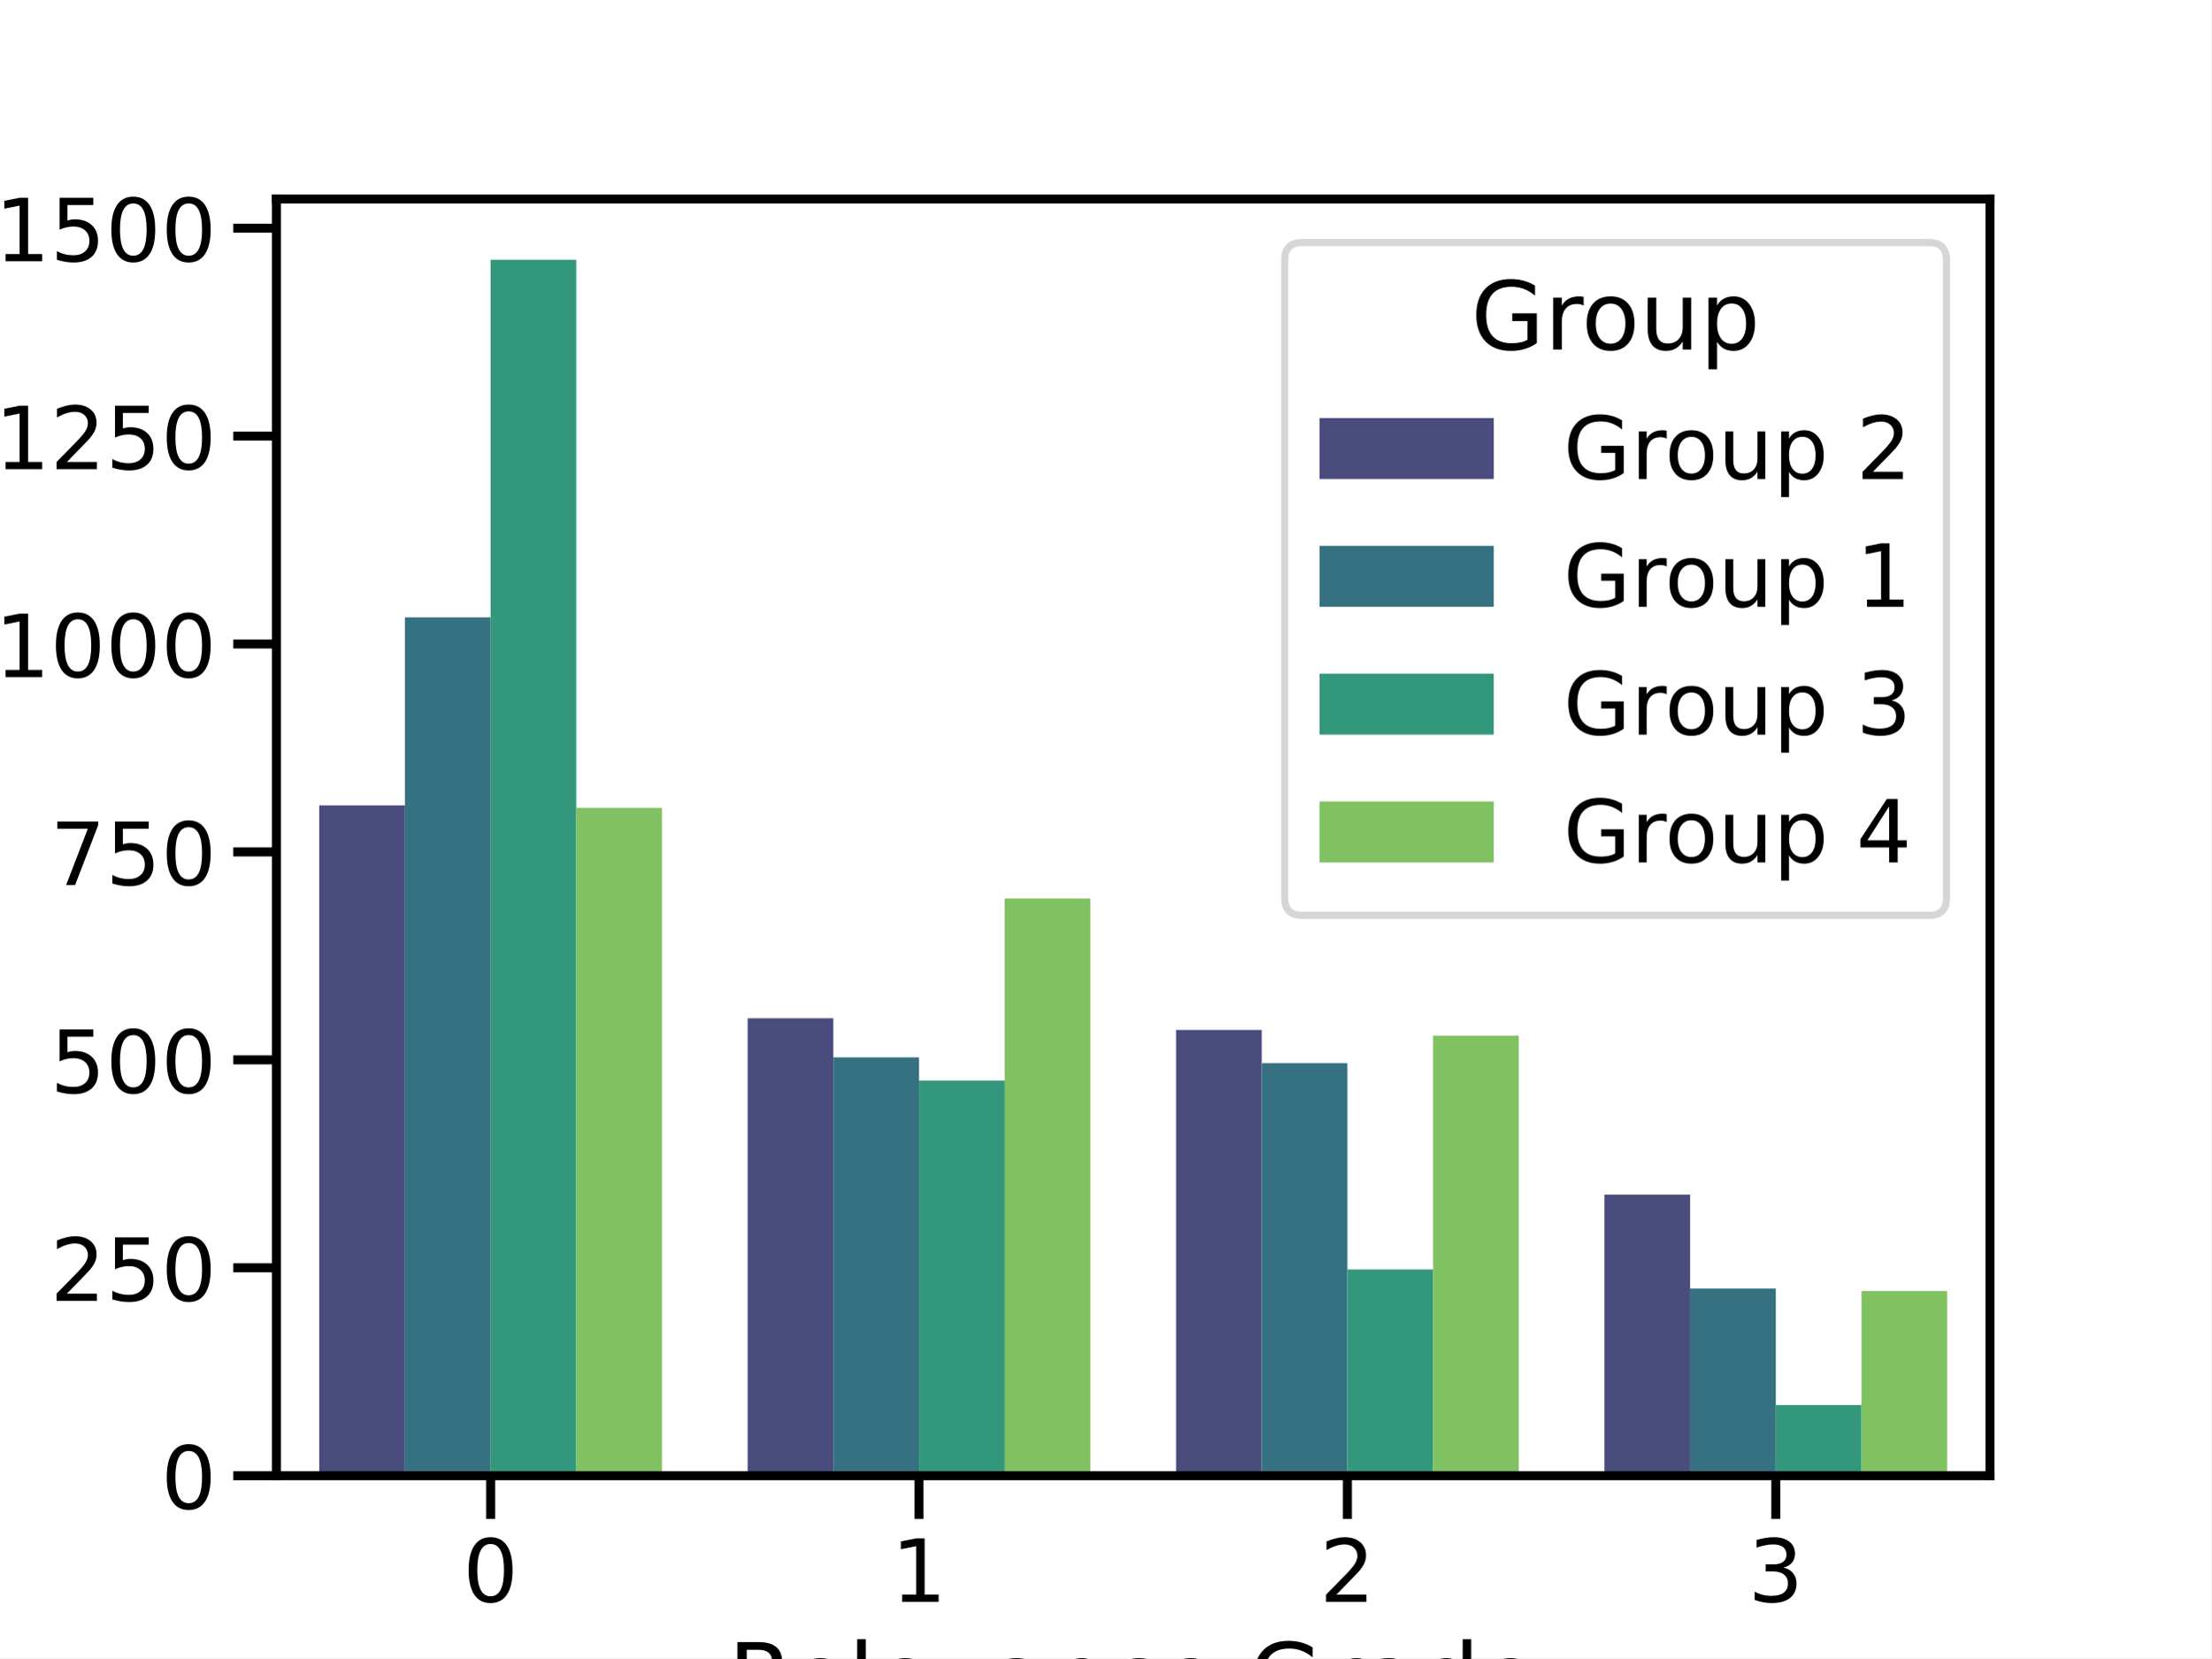
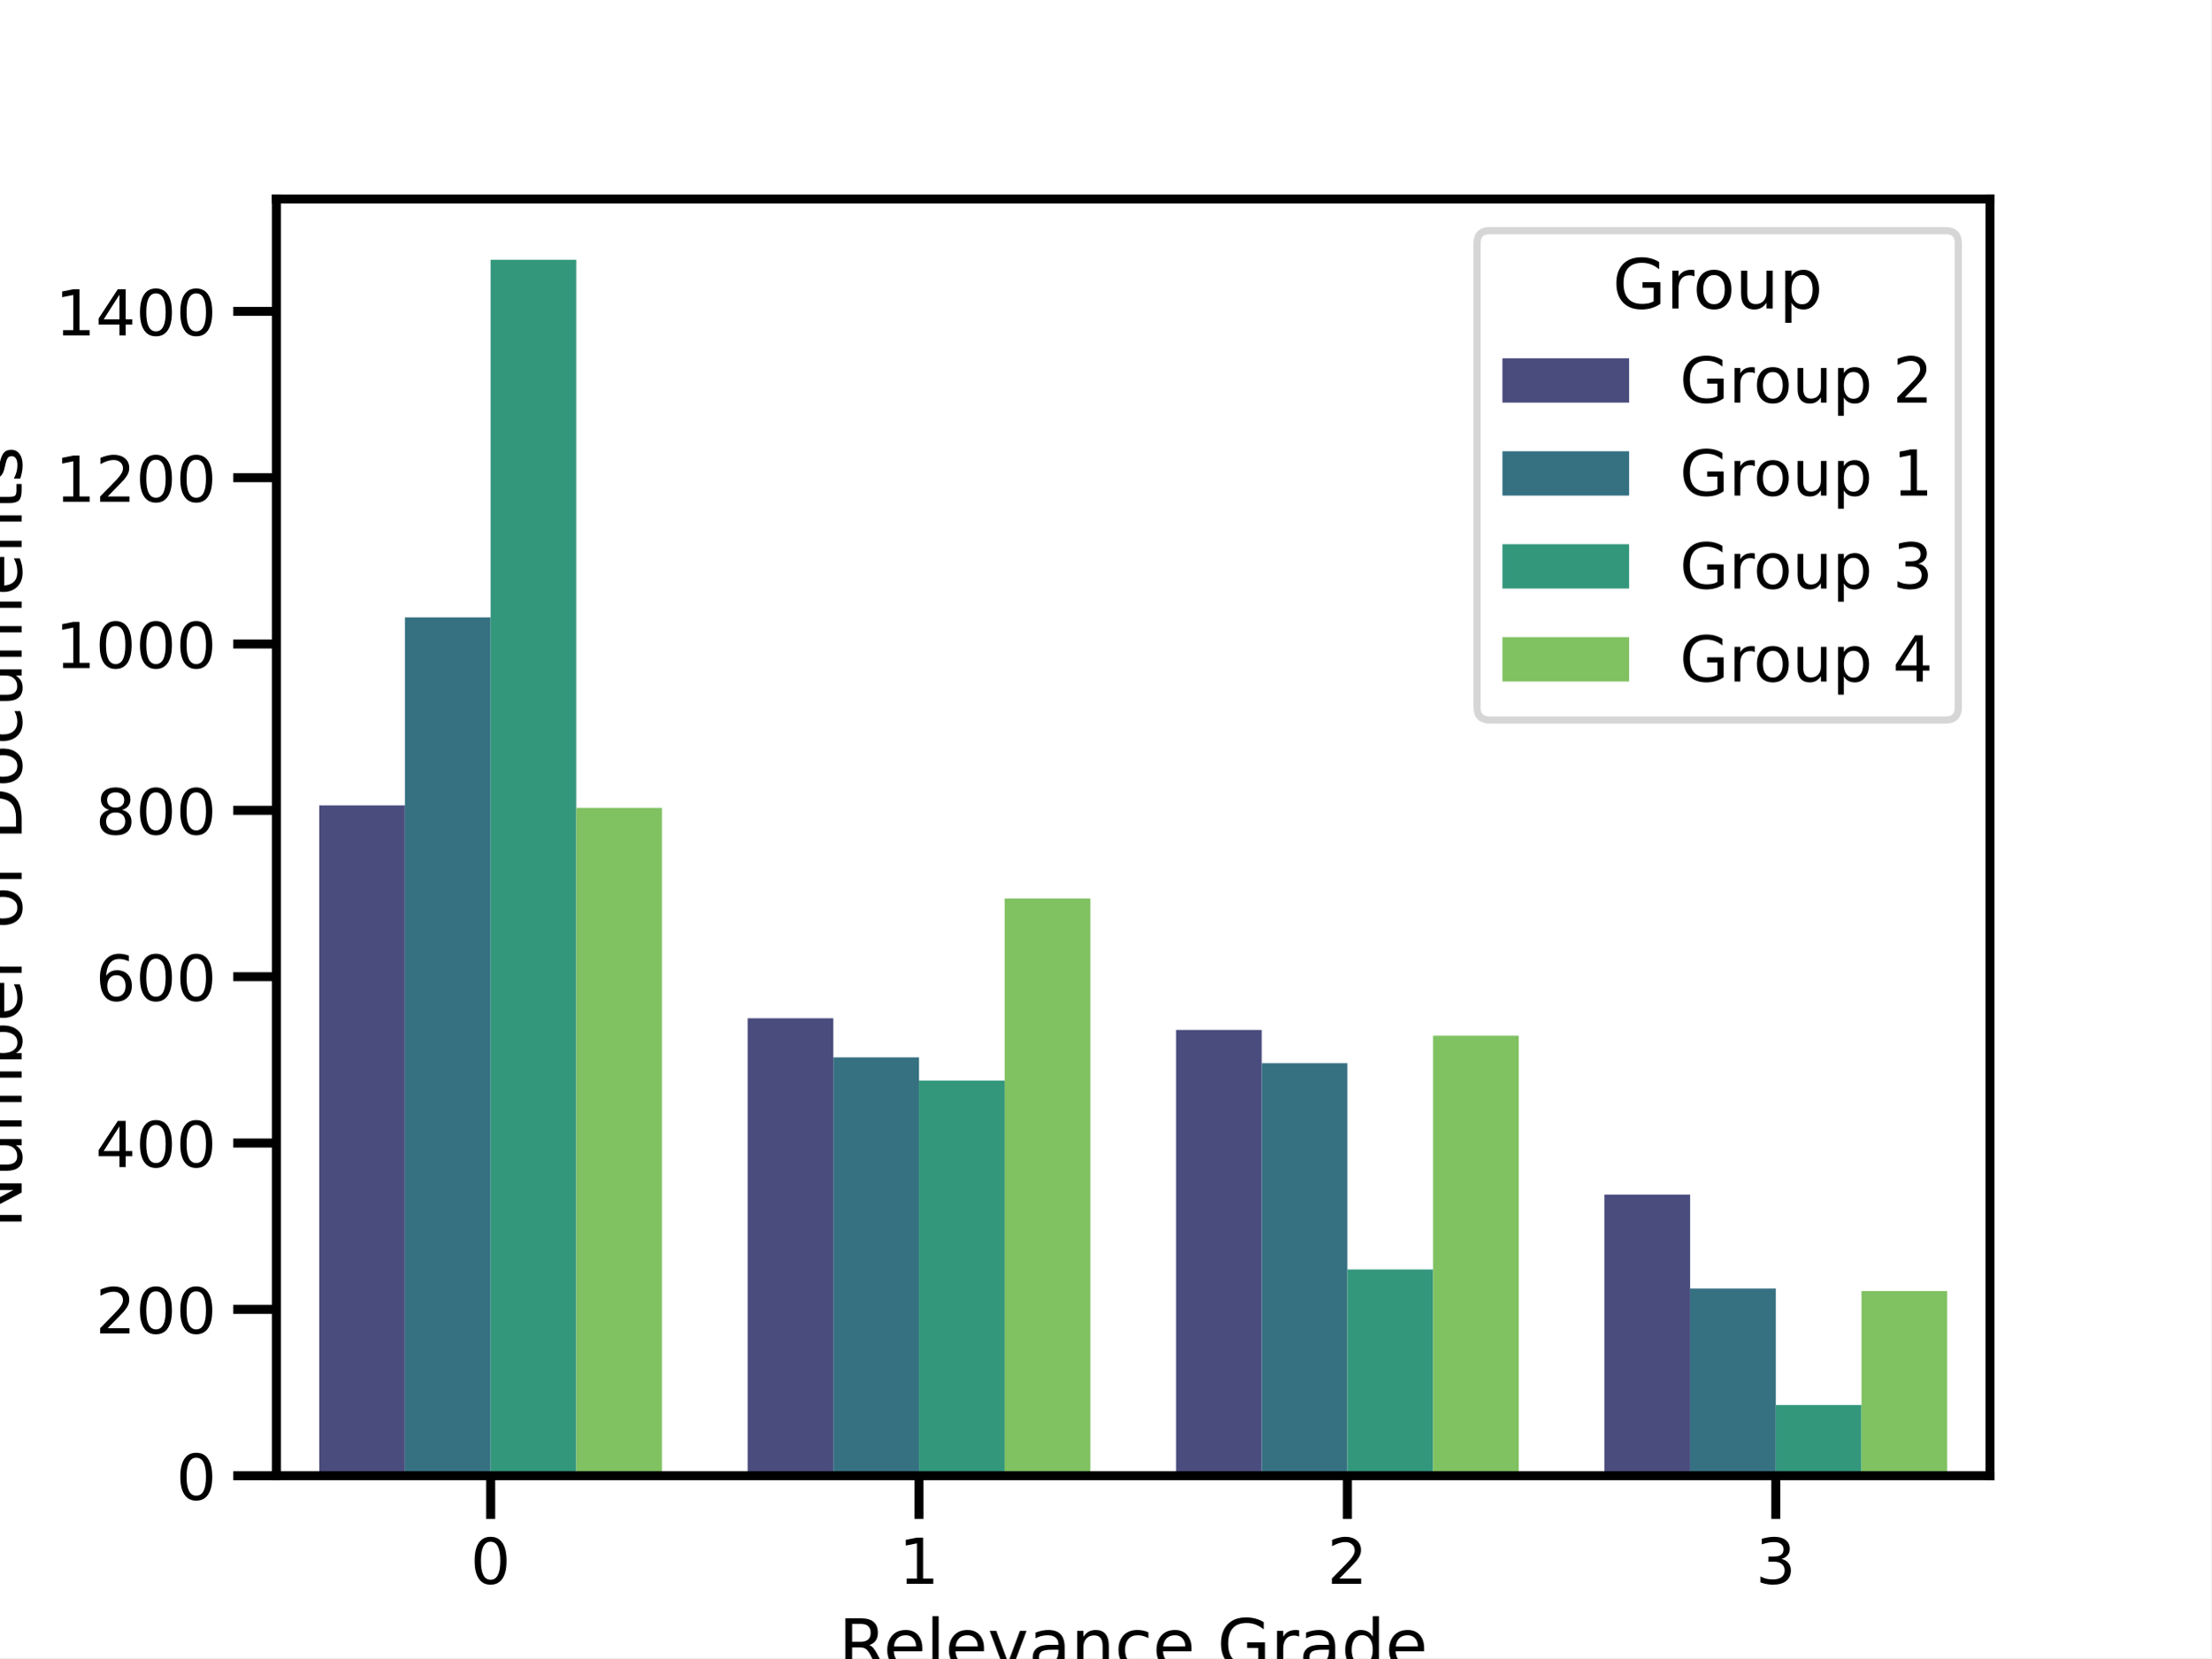
<svg xmlns="http://www.w3.org/2000/svg" xmlns:xlink="http://www.w3.org/1999/xlink" width="460.8pt" height="345.6pt" viewBox="0 0 460.8 345.6" version="1.1">
  <defs>
    <style type="text/css">*{stroke-linejoin: round; stroke-linecap: butt}</style>
  </defs>
  <g id="figure_1">
    <g id="patch_1">
      <path d="M 0 345.6  L 460.8 345.6  L 460.8 0  L 0 0  z " style="fill: #ffffff" />
    </g>
    <g id="axes_1">
      <g id="patch_2">
        <path d="M 57.6 307.584  L 414.72 307.584  L 414.72 41.472  L 57.6 41.472  z " style="fill: #ffffff" />
      </g>
      <g id="patch_3">
-         <path d="M 66.528 307.584  L 84.384 307.584  L 84.384 167.863  L 66.528 167.863  z " clip-path="url(#pe7d2c1a706)" style="fill: #4a4c7e" />
+         <path d="M 66.528 307.584  L 84.384 307.584  L 84.384 167.863  L 66.528 167.863  z " clip-path="url(#pd1b87b6be9)" style="fill: #4a4c7e" />
      </g>
      <g id="patch_4">
-         <path d="M 155.808 307.584  L 173.664 307.584  L 173.664 212.241  L 155.808 212.241  z " clip-path="url(#pe7d2c1a706)" style="fill: #4a4c7e" />
+         <path d="M 155.808 307.584  L 173.664 307.584  L 173.664 212.241  L 155.808 212.241  z " clip-path="url(#pd1b87b6be9)" style="fill: #4a4c7e" />
      </g>
      <g id="patch_5">
-         <path d="M 245.088 307.584  L 262.944 307.584  L 262.944 214.668  L 245.088 214.668  z " clip-path="url(#pe7d2c1a706)" style="fill: #4a4c7e" />
+         <path d="M 245.088 307.584  L 262.944 307.584  L 262.944 214.668  L 245.088 214.668  z " clip-path="url(#pd1b87b6be9)" style="fill: #4a4c7e" />
      </g>
      <g id="patch_6">
-         <path d="M 334.368 307.584  L 352.224 307.584  L 352.224 248.991  L 334.368 248.991  z " clip-path="url(#pe7d2c1a706)" style="fill: #4a4c7e" />
+         <path d="M 334.368 307.584  L 352.224 307.584  L 352.224 248.991  L 334.368 248.991  z " clip-path="url(#pd1b87b6be9)" style="fill: #4a4c7e" />
      </g>
      <g id="patch_7">
-         <path d="M 84.384 307.584  L 102.24 307.584  L 102.24 128.685  L 84.384 128.685  z " clip-path="url(#pe7d2c1a706)" style="fill: #367182" />
+         <path d="M 84.384 307.584  L 102.24 307.584  L 102.24 128.685  L 84.384 128.685  z " clip-path="url(#pd1b87b6be9)" style="fill: #367182" />
      </g>
      <g id="patch_8">
-         <path d="M 173.664 307.584  L 191.52 307.584  L 191.52 220.388  L 173.664 220.388  z " clip-path="url(#pe7d2c1a706)" style="fill: #367182" />
+         <path d="M 173.664 307.584  L 191.52 307.584  L 191.52 220.388  L 173.664 220.388  z " clip-path="url(#pd1b87b6be9)" style="fill: #367182" />
      </g>
      <g id="patch_9">
-         <path d="M 262.944 307.584  L 280.8 307.584  L 280.8 221.602  L 262.944 221.602  z " clip-path="url(#pe7d2c1a706)" style="fill: #367182" />
+         <path d="M 262.944 307.584  L 280.8 307.584  L 280.8 221.602  L 262.944 221.602  z " clip-path="url(#pd1b87b6be9)" style="fill: #367182" />
      </g>
      <g id="patch_10">
-         <path d="M 352.224 307.584  L 370.08 307.584  L 370.08 268.58  L 352.224 268.58  z " clip-path="url(#pe7d2c1a706)" style="fill: #367182" />
+         <path d="M 352.224 307.584  L 370.08 307.584  L 370.08 268.58  L 352.224 268.58  z " clip-path="url(#pd1b87b6be9)" style="fill: #367182" />
      </g>
      <g id="patch_11">
-         <path d="M 102.24 307.584  L 120.096 307.584  L 120.096 54.144  L 102.24 54.144  z " clip-path="url(#pe7d2c1a706)" style="fill: #33977c" />
+         <path d="M 102.24 307.584  L 120.096 307.584  L 120.096 54.144  L 102.24 54.144  z " clip-path="url(#pd1b87b6be9)" style="fill: #33977c" />
      </g>
      <g id="patch_12">
-         <path d="M 191.52 307.584  L 209.376 307.584  L 209.376 225.242  L 191.52 225.242  z " clip-path="url(#pe7d2c1a706)" style="fill: #33977c" />
+         <path d="M 191.52 307.584  L 209.376 307.584  L 209.376 225.242  L 191.52 225.242  z " clip-path="url(#pd1b87b6be9)" style="fill: #33977c" />
      </g>
      <g id="patch_13">
-         <path d="M 280.8 307.584  L 298.656 307.584  L 298.656 264.593  L 280.8 264.593  z " clip-path="url(#pe7d2c1a706)" style="fill: #33977c" />
+         <path d="M 280.8 307.584  L 298.656 307.584  L 298.656 264.593  L 280.8 264.593  z " clip-path="url(#pd1b87b6be9)" style="fill: #33977c" />
      </g>
      <g id="patch_14">
-         <path d="M 370.08 307.584  L 387.936 307.584  L 387.936 292.849  L 370.08 292.849  z " clip-path="url(#pe7d2c1a706)" style="fill: #33977c" />
+         <path d="M 370.08 307.584  L 387.936 307.584  L 387.936 292.849  L 370.08 292.849  z " clip-path="url(#pd1b87b6be9)" style="fill: #33977c" />
      </g>
      <g id="patch_15">
-         <path d="M 120.096 307.584  L 137.952 307.584  L 137.952 168.383  L 120.096 168.383  z " clip-path="url(#pe7d2c1a706)" style="fill: #80c161" />
+         <path d="M 120.096 307.584  L 137.952 307.584  L 137.952 168.383  L 120.096 168.383  z " clip-path="url(#pd1b87b6be9)" style="fill: #80c161" />
      </g>
      <g id="patch_16">
-         <path d="M 209.376 307.584  L 227.232 307.584  L 227.232 187.278  L 209.376 187.278  z " clip-path="url(#pe7d2c1a706)" style="fill: #80c161" />
+         <path d="M 209.376 307.584  L 227.232 307.584  L 227.232 187.278  L 209.376 187.278  z " clip-path="url(#pd1b87b6be9)" style="fill: #80c161" />
      </g>
      <g id="patch_17">
-         <path d="M 298.656 307.584  L 316.512 307.584  L 316.512 215.881  L 298.656 215.881  z " clip-path="url(#pe7d2c1a706)" style="fill: #80c161" />
+         <path d="M 298.656 307.584  L 316.512 307.584  L 316.512 215.881  L 298.656 215.881  z " clip-path="url(#pd1b87b6be9)" style="fill: #80c161" />
      </g>
      <g id="patch_18">
-         <path d="M 387.936 307.584  L 405.792 307.584  L 405.792 269.1  L 387.936 269.1  z " clip-path="url(#pe7d2c1a706)" style="fill: #80c161" />
+         <path d="M 387.936 307.584  L 405.792 307.584  L 405.792 269.1  L 387.936 269.1  z " clip-path="url(#pd1b87b6be9)" style="fill: #80c161" />
      </g>
      <g id="patch_19">
-         <path d="M 102.24 307.584  L 102.24 307.584  L 102.24 307.584  L 102.24 307.584  z " clip-path="url(#pe7d2c1a706)" style="fill: #4a4c7e" />
+         <path d="M 102.24 307.584  L 102.24 307.584  L 102.24 307.584  L 102.24 307.584  z " clip-path="url(#pd1b87b6be9)" style="fill: #4a4c7e" />
      </g>
      <g id="patch_20">
-         <path d="M 102.24 307.584  L 102.24 307.584  L 102.24 307.584  L 102.24 307.584  z " clip-path="url(#pe7d2c1a706)" style="fill: #367182" />
+         <path d="M 102.24 307.584  L 102.24 307.584  L 102.24 307.584  L 102.24 307.584  z " clip-path="url(#pd1b87b6be9)" style="fill: #367182" />
      </g>
      <g id="patch_21">
-         <path d="M 102.24 307.584  L 102.24 307.584  L 102.24 307.584  L 102.24 307.584  z " clip-path="url(#pe7d2c1a706)" style="fill: #33977c" />
+         <path d="M 102.24 307.584  L 102.24 307.584  L 102.24 307.584  L 102.24 307.584  z " clip-path="url(#pd1b87b6be9)" style="fill: #33977c" />
      </g>
      <g id="patch_22">
-         <path d="M 102.24 307.584  L 102.24 307.584  L 102.24 307.584  L 102.24 307.584  z " clip-path="url(#pe7d2c1a706)" style="fill: #80c161" />
+         <path d="M 102.24 307.584  L 102.24 307.584  L 102.24 307.584  L 102.24 307.584  z " clip-path="url(#pd1b87b6be9)" style="fill: #80c161" />
      </g>
      <g id="matplotlib.axis_1">
        <g id="xtick_1">
          <g id="line2d_1">
            <defs>
-               <path id="m95ae6bd7e5" d="M 0 0  L 0 9  " style="stroke: #000000; stroke-width: 1.875" />
+               <path id="mbaa9b72a05" d="M 0 0  L 0 9  " style="stroke: #000000; stroke-width: 1.875" />
            </defs>
            <g>
-               <use xlink:href="#m95ae6bd7e5" x="102.24" y="307.584" style="stroke: #000000; stroke-width: 1.875" />
+               <use xlink:href="#mbaa9b72a05" x="102.24" y="307.584" style="stroke: #000000; stroke-width: 1.875" />
            </g>
          </g>
          <g id="text_1">
-             <g transform="translate(96.46603 333.8752) scale(0.1815 -0.1815)">
+             <g transform="translate(98.04075 330.1139) scale(0.132 -0.132)">
              <defs>
                <path id="DejaVuSans-30" d="M 2034 4250  Q 1547 4250 1301 3770  Q 1056 3291 1056 2328  Q 1056 1369 1301 889  Q 1547 409 2034 409  Q 2525 409 2770 889  Q 3016 1369 3016 2328  Q 3016 3291 2770 3770  Q 2525 4250 2034 4250  z M 2034 4750  Q 2819 4750 3233 4129  Q 3647 3509 3647 2328  Q 3647 1150 3233 529  Q 2819 -91 2034 -91  Q 1250 -91 836 529  Q 422 1150 422 2328  Q 422 3509 836 4129  Q 1250 4750 2034 4750  z " transform="scale(0.015625)" />
              </defs>
              <use xlink:href="#DejaVuSans-30" />
            </g>
          </g>
        </g>
        <g id="xtick_2">
          <g id="line2d_2">
            <g>
-               <use xlink:href="#m95ae6bd7e5" x="191.52" y="307.584" style="stroke: #000000; stroke-width: 1.875" />
+               <use xlink:href="#mbaa9b72a05" x="191.52" y="307.584" style="stroke: #000000; stroke-width: 1.875" />
            </g>
          </g>
          <g id="text_2">
-             <g transform="translate(185.746 333.8752) scale(0.1815 -0.1815)">
+             <g transform="translate(187.3208 330.1139) scale(0.132 -0.132)">
              <defs>
                <path id="DejaVuSans-31" d="M 794 531  L 1825 531  L 1825 4091  L 703 3866  L 703 4441  L 1819 4666  L 2450 4666  L 2450 531  L 3481 531  L 3481 0  L 794 0  L 794 531  z " transform="scale(0.015625)" />
              </defs>
              <use xlink:href="#DejaVuSans-31" />
            </g>
          </g>
        </g>
        <g id="xtick_3">
          <g id="line2d_3">
            <g>
-               <use xlink:href="#m95ae6bd7e5" x="280.8" y="307.584" style="stroke: #000000; stroke-width: 1.875" />
+               <use xlink:href="#mbaa9b72a05" x="280.8" y="307.584" style="stroke: #000000; stroke-width: 1.875" />
            </g>
          </g>
          <g id="text_3">
-             <g transform="translate(275.026 333.8752) scale(0.1815 -0.1815)">
+             <g transform="translate(276.6008 330.1139) scale(0.132 -0.132)">
              <defs>
                <path id="DejaVuSans-32" d="M 1228 531  L 3431 531  L 3431 0  L 469 0  L 469 531  Q 828 903 1448 1529  Q 2069 2156 2228 2338  Q 2531 2678 2651 2914  Q 2772 3150 2772 3378  Q 2772 3750 2511 3984  Q 2250 4219 1831 4219  Q 1534 4219 1204 4116  Q 875 4013 500 3803  L 500 4441  Q 881 4594 1212 4672  Q 1544 4750 1819 4750  Q 2544 4750 2975 4387  Q 3406 4025 3406 3419  Q 3406 3131 3298 2873  Q 3191 2616 2906 2266  Q 2828 2175 2409 1742  Q 1991 1309 1228 531  z " transform="scale(0.015625)" />
              </defs>
              <use xlink:href="#DejaVuSans-32" />
            </g>
          </g>
        </g>
        <g id="xtick_4">
          <g id="line2d_4">
            <g>
-               <use xlink:href="#m95ae6bd7e5" x="370.08" y="307.584" style="stroke: #000000; stroke-width: 1.875" />
+               <use xlink:href="#mbaa9b72a05" x="370.08" y="307.584" style="stroke: #000000; stroke-width: 1.875" />
            </g>
          </g>
          <g id="text_4">
-             <g transform="translate(364.306 333.8752) scale(0.1815 -0.1815)">
+             <g transform="translate(365.8807 330.1139) scale(0.132 -0.132)">
              <defs>
                <path id="DejaVuSans-33" d="M 2597 2516  Q 3050 2419 3304 2112  Q 3559 1806 3559 1356  Q 3559 666 3084 287  Q 2609 -91 1734 -91  Q 1441 -91 1130 -33  Q 819 25 488 141  L 488 750  Q 750 597 1062 519  Q 1375 441 1716 441  Q 2309 441 2620 675  Q 2931 909 2931 1356  Q 2931 1769 2642 2001  Q 2353 2234 1838 2234  L 1294 2234  L 1294 2753  L 1863 2753  Q 2328 2753 2575 2939  Q 2822 3125 2822 3475  Q 2822 3834 2567 4026  Q 2313 4219 1838 4219  Q 1578 4219 1281 4162  Q 984 4106 628 3988  L 628 4550  Q 988 4650 1302 4700  Q 1616 4750 1894 4750  Q 2613 4750 3031 4423  Q 3450 4097 3450 3541  Q 3450 3153 3228 2886  Q 3006 2619 2597 2516  z " transform="scale(0.015625)" />
              </defs>
              <use xlink:href="#DejaVuSans-33" />
            </g>
          </g>
        </g>
        <g id="text_5">
-           <g transform="translate(151.7269 356.6947) scale(0.198 -0.198)">
+           <g transform="translate(174.7541 347.8009) scale(0.144 -0.144)">
            <defs>
              <path id="DejaVuSans-52" d="M 2841 2188  Q 3044 2119 3236 1894  Q 3428 1669 3622 1275  L 4263 0  L 3584 0  L 2988 1197  Q 2756 1666 2539 1819  Q 2322 1972 1947 1972  L 1259 1972  L 1259 0  L 628 0  L 628 4666  L 2053 4666  Q 2853 4666 3247 4331  Q 3641 3997 3641 3322  Q 3641 2881 3436 2590  Q 3231 2300 2841 2188  z M 1259 4147  L 1259 2491  L 2053 2491  Q 2509 2491 2742 2702  Q 2975 2913 2975 3322  Q 2975 3731 2742 3939  Q 2509 4147 2053 4147  L 1259 4147  z " transform="scale(0.015625)" />
              <path id="DejaVuSans-65" d="M 3597 1894  L 3597 1613  L 953 1613  Q 991 1019 1311 708  Q 1631 397 2203 397  Q 2534 397 2845 478  Q 3156 559 3463 722  L 3463 178  Q 3153 47 2828 -22  Q 2503 -91 2169 -91  Q 1331 -91 842 396  Q 353 884 353 1716  Q 353 2575 817 3079  Q 1281 3584 2069 3584  Q 2775 3584 3186 3129  Q 3597 2675 3597 1894  z M 3022 2063  Q 3016 2534 2758 2815  Q 2500 3097 2075 3097  Q 1594 3097 1305 2825  Q 1016 2553 972 2059  L 3022 2063  z " transform="scale(0.015625)" />
              <path id="DejaVuSans-6c" d="M 603 4863  L 1178 4863  L 1178 0  L 603 0  L 603 4863  z " transform="scale(0.015625)" />
              <path id="DejaVuSans-76" d="M 191 3500  L 800 3500  L 1894 563  L 2988 3500  L 3597 3500  L 2284 0  L 1503 0  L 191 3500  z " transform="scale(0.015625)" />
              <path id="DejaVuSans-61" d="M 2194 1759  Q 1497 1759 1228 1600  Q 959 1441 959 1056  Q 959 750 1161 570  Q 1363 391 1709 391  Q 2188 391 2477 730  Q 2766 1069 2766 1631  L 2766 1759  L 2194 1759  z M 3341 1997  L 3341 0  L 2766 0  L 2766 531  Q 2569 213 2275 61  Q 1981 -91 1556 -91  Q 1019 -91 701 211  Q 384 513 384 1019  Q 384 1609 779 1909  Q 1175 2209 1959 2209  L 2766 2209  L 2766 2266  Q 2766 2663 2505 2880  Q 2244 3097 1772 3097  Q 1472 3097 1187 3025  Q 903 2953 641 2809  L 641 3341  Q 956 3463 1253 3523  Q 1550 3584 1831 3584  Q 2591 3584 2966 3190  Q 3341 2797 3341 1997  z " transform="scale(0.015625)" />
              <path id="DejaVuSans-6e" d="M 3513 2113  L 3513 0  L 2938 0  L 2938 2094  Q 2938 2591 2744 2837  Q 2550 3084 2163 3084  Q 1697 3084 1428 2787  Q 1159 2491 1159 1978  L 1159 0  L 581 0  L 581 3500  L 1159 3500  L 1159 2956  Q 1366 3272 1645 3428  Q 1925 3584 2291 3584  Q 2894 3584 3203 3211  Q 3513 2838 3513 2113  z " transform="scale(0.015625)" />
              <path id="DejaVuSans-63" d="M 3122 3366  L 3122 2828  Q 2878 2963 2633 3030  Q 2388 3097 2138 3097  Q 1578 3097 1268 2742  Q 959 2388 959 1747  Q 959 1106 1268 751  Q 1578 397 2138 397  Q 2388 397 2633 464  Q 2878 531 3122 666  L 3122 134  Q 2881 22 2623 -34  Q 2366 -91 2075 -91  Q 1284 -91 818 406  Q 353 903 353 1747  Q 353 2603 823 3093  Q 1294 3584 2113 3584  Q 2378 3584 2631 3529  Q 2884 3475 3122 3366  z " transform="scale(0.015625)" />
              <path id="DejaVuSans-20" transform="scale(0.015625)" />
              <path id="DejaVuSans-47" d="M 3809 666  L 3809 1919  L 2778 1919  L 2778 2438  L 4434 2438  L 4434 434  Q 4069 175 3628 42  Q 3188 -91 2688 -91  Q 1594 -91 976 548  Q 359 1188 359 2328  Q 359 3472 976 4111  Q 1594 4750 2688 4750  Q 3144 4750 3555 4637  Q 3966 4525 4313 4306  L 4313 3634  Q 3963 3931 3569 4081  Q 3175 4231 2741 4231  Q 1884 4231 1454 3753  Q 1025 3275 1025 2328  Q 1025 1384 1454 906  Q 1884 428 2741 428  Q 3075 428 3337 486  Q 3600 544 3809 666  z " transform="scale(0.015625)" />
              <path id="DejaVuSans-72" d="M 2631 2963  Q 2534 3019 2420 3045  Q 2306 3072 2169 3072  Q 1681 3072 1420 2755  Q 1159 2438 1159 1844  L 1159 0  L 581 0  L 581 3500  L 1159 3500  L 1159 2956  Q 1341 3275 1631 3429  Q 1922 3584 2338 3584  Q 2397 3584 2469 3576  Q 2541 3569 2628 3553  L 2631 2963  z " transform="scale(0.015625)" />
              <path id="DejaVuSans-64" d="M 2906 2969  L 2906 4863  L 3481 4863  L 3481 0  L 2906 0  L 2906 525  Q 2725 213 2448 61  Q 2172 -91 1784 -91  Q 1150 -91 751 415  Q 353 922 353 1747  Q 353 2572 751 3078  Q 1150 3584 1784 3584  Q 2172 3584 2448 3432  Q 2725 3281 2906 2969  z M 947 1747  Q 947 1113 1208 752  Q 1469 391 1925 391  Q 2381 391 2643 752  Q 2906 1113 2906 1747  Q 2906 2381 2643 2742  Q 2381 3103 1925 3103  Q 1469 3103 1208 2742  Q 947 2381 947 1747  z " transform="scale(0.015625)" />
            </defs>
            <use xlink:href="#DejaVuSans-52" />
            <use xlink:href="#DejaVuSans-65" x="64.982" />
            <use xlink:href="#DejaVuSans-6c" x="126.506" />
            <use xlink:href="#DejaVuSans-65" x="154.289" />
            <use xlink:href="#DejaVuSans-76" x="215.812" />
            <use xlink:href="#DejaVuSans-61" x="274.992" />
            <use xlink:href="#DejaVuSans-6e" x="336.271" />
            <use xlink:href="#DejaVuSans-63" x="399.65" />
            <use xlink:href="#DejaVuSans-65" x="454.631" />
            <use xlink:href="#DejaVuSans-20" x="516.154" />
            <use xlink:href="#DejaVuSans-47" x="547.941" />
            <use xlink:href="#DejaVuSans-72" x="625.432" />
            <use xlink:href="#DejaVuSans-61" x="666.545" />
            <use xlink:href="#DejaVuSans-64" x="727.824" />
            <use xlink:href="#DejaVuSans-65" x="791.301" />
          </g>
        </g>
      </g>
      <g id="matplotlib.axis_2">
        <g id="ytick_1">
          <g id="line2d_5">
            <defs>
-               <path id="m3b17712e66" d="M 0 0  L -9 0  " style="stroke: #000000; stroke-width: 1.875" />
+               <path id="m12c23e724f" d="M 0 0  L -9 0  " style="stroke: #000000; stroke-width: 1.875" />
            </defs>
            <g>
-               <use xlink:href="#m3b17712e66" x="57.6" y="307.584" style="stroke: #000000; stroke-width: 1.875" />
+               <use xlink:href="#m12c23e724f" x="57.6" y="307.584" style="stroke: #000000; stroke-width: 1.875" />
            </g>
          </g>
          <g id="text_6">
-             <g transform="translate(33.55206 314.4796) scale(0.1815 -0.1815)">
+             <g transform="translate(36.7015 312.599) scale(0.132 -0.132)">
              <use xlink:href="#DejaVuSans-30" />
            </g>
          </g>
        </g>
        <g id="ytick_2">
          <g id="line2d_6">
            <g>
-               <use xlink:href="#m3b17712e66" x="57.6" y="264.246" style="stroke: #000000; stroke-width: 1.875" />
+               <use xlink:href="#m12c23e724f" x="57.6" y="272.914" style="stroke: #000000; stroke-width: 1.875" />
            </g>
          </g>
          <g id="text_7">
-             <g transform="translate(10.45619 271.1417) scale(0.1815 -0.1815)">
-               <defs>
-                 <path id="DejaVuSans-35" d="M 691 4666  L 3169 4666  L 3169 4134  L 1269 4134  L 1269 2991  Q 1406 3038 1543 3061  Q 1681 3084 1819 3084  Q 2600 3084 3056 2656  Q 3513 2228 3513 1497  Q 3513 744 3044 326  Q 2575 -91 1722 -91  Q 1428 -91 1123 -41  Q 819 9 494 109  L 494 744  Q 775 591 1075 516  Q 1375 441 1709 441  Q 2250 441 2565 725  Q 2881 1009 2881 1497  Q 2881 1984 2565 2268  Q 2250 2553 1709 2553  Q 1456 2553 1204 2497  Q 953 2441 691 2322  L 691 4666  z " transform="scale(0.015625)" />
-               </defs>
+             <g transform="translate(19.9045 277.9287) scale(0.132 -0.132)">
              <use xlink:href="#DejaVuSans-32" />
-               <use xlink:href="#DejaVuSans-35" x="63.623" />
+               <use xlink:href="#DejaVuSans-30" x="63.623" />
              <use xlink:href="#DejaVuSans-30" x="127.246" />
            </g>
          </g>
        </g>
        <g id="ytick_3">
          <g id="line2d_7">
            <g>
-               <use xlink:href="#m3b17712e66" x="57.6" y="220.908" style="stroke: #000000; stroke-width: 1.875" />
+               <use xlink:href="#m12c23e724f" x="57.6" y="238.243" style="stroke: #000000; stroke-width: 1.875" />
            </g>
          </g>
          <g id="text_8">
-             <g transform="translate(10.45619 227.8038) scale(0.1815 -0.1815)">
-               <use xlink:href="#DejaVuSans-35" />
+             <g transform="translate(19.9045 243.2583) scale(0.132 -0.132)">
+               <defs>
+                 <path id="DejaVuSans-34" d="M 2419 4116  L 825 1625  L 2419 1625  L 2419 4116  z M 2253 4666  L 3047 4666  L 3047 1625  L 3713 1625  L 3713 1100  L 3047 1100  L 3047 0  L 2419 0  L 2419 1100  L 313 1100  L 313 1709  L 2253 4666  z " transform="scale(0.015625)" />
+               </defs>
+               <use xlink:href="#DejaVuSans-34" />
              <use xlink:href="#DejaVuSans-30" x="63.623" />
              <use xlink:href="#DejaVuSans-30" x="127.246" />
            </g>
          </g>
        </g>
        <g id="ytick_4">
          <g id="line2d_8">
            <g>
-               <use xlink:href="#m3b17712e66" x="57.6" y="177.57" style="stroke: #000000; stroke-width: 1.875" />
+               <use xlink:href="#m12c23e724f" x="57.6" y="203.573" style="stroke: #000000; stroke-width: 1.875" />
            </g>
          </g>
          <g id="text_9">
-             <g transform="translate(10.45619 184.4659) scale(0.1815 -0.1815)">
-               <defs>
-                 <path id="DejaVuSans-37" d="M 525 4666  L 3525 4666  L 3525 4397  L 1831 0  L 1172 0  L 2766 4134  L 525 4134  L 525 4666  z " transform="scale(0.015625)" />
-               </defs>
-               <use xlink:href="#DejaVuSans-37" />
-               <use xlink:href="#DejaVuSans-35" x="63.623" />
+             <g transform="translate(19.9045 208.588) scale(0.132 -0.132)">
+               <defs>
+                 <path id="DejaVuSans-36" d="M 2113 2584  Q 1688 2584 1439 2293  Q 1191 2003 1191 1497  Q 1191 994 1439 701  Q 1688 409 2113 409  Q 2538 409 2786 701  Q 3034 994 3034 1497  Q 3034 2003 2786 2293  Q 2538 2584 2113 2584  z M 3366 4563  L 3366 3988  Q 3128 4100 2886 4159  Q 2644 4219 2406 4219  Q 1781 4219 1451 3797  Q 1122 3375 1075 2522  Q 1259 2794 1537 2939  Q 1816 3084 2150 3084  Q 2853 3084 3261 2657  Q 3669 2231 3669 1497  Q 3669 778 3244 343  Q 2819 -91 2113 -91  Q 1303 -91 875 529  Q 447 1150 447 2328  Q 447 3434 972 4092  Q 1497 4750 2381 4750  Q 2619 4750 2861 4703  Q 3103 4656 3366 4563  z " transform="scale(0.015625)" />
+               </defs>
+               <use xlink:href="#DejaVuSans-36" />
+               <use xlink:href="#DejaVuSans-30" x="63.623" />
              <use xlink:href="#DejaVuSans-30" x="127.246" />
            </g>
          </g>
        </g>
        <g id="ytick_5">
          <g id="line2d_9">
            <g>
-               <use xlink:href="#m3b17712e66" x="57.6" y="134.232" style="stroke: #000000; stroke-width: 1.875" />
+               <use xlink:href="#m12c23e724f" x="57.6" y="168.903" style="stroke: #000000; stroke-width: 1.875" />
            </g>
          </g>
          <g id="text_10">
-             <g transform="translate(-1.09175 141.128) scale(0.1815 -0.1815)">
+             <g transform="translate(19.9045 173.9177) scale(0.132 -0.132)">
+               <defs>
+                 <path id="DejaVuSans-38" d="M 2034 2216  Q 1584 2216 1326 1975  Q 1069 1734 1069 1313  Q 1069 891 1326 650  Q 1584 409 2034 409  Q 2484 409 2743 651  Q 3003 894 3003 1313  Q 3003 1734 2745 1975  Q 2488 2216 2034 2216  z M 1403 2484  Q 997 2584 770 2862  Q 544 3141 544 3541  Q 544 4100 942 4425  Q 1341 4750 2034 4750  Q 2731 4750 3128 4425  Q 3525 4100 3525 3541  Q 3525 3141 3298 2862  Q 3072 2584 2669 2484  Q 3125 2378 3379 2068  Q 3634 1759 3634 1313  Q 3634 634 3220 271  Q 2806 -91 2034 -91  Q 1263 -91 848 271  Q 434 634 434 1313  Q 434 1759 690 2068  Q 947 2378 1403 2484  z M 1172 3481  Q 1172 3119 1398 2916  Q 1625 2713 2034 2713  Q 2441 2713 2670 2916  Q 2900 3119 2900 3481  Q 2900 3844 2670 4047  Q 2441 4250 2034 4250  Q 1625 4250 1398 4047  Q 1172 3844 1172 3481  z " transform="scale(0.015625)" />
+               </defs>
+               <use xlink:href="#DejaVuSans-38" />
+               <use xlink:href="#DejaVuSans-30" x="63.623" />
+               <use xlink:href="#DejaVuSans-30" x="127.246" />
+             </g>
+           </g>
+         </g>
+         <g id="ytick_6">
+           <g id="line2d_10">
+             <g>
+               <use xlink:href="#m12c23e724f" x="57.6" y="134.232" style="stroke: #000000; stroke-width: 1.875" />
+             </g>
+           </g>
+           <g id="text_11">
+             <g transform="translate(11.506 139.2474) scale(0.132 -0.132)">
              <use xlink:href="#DejaVuSans-31" />
              <use xlink:href="#DejaVuSans-30" x="63.623" />
              <use xlink:href="#DejaVuSans-30" x="127.246" />
              <use xlink:href="#DejaVuSans-30" x="190.869" />
            </g>
          </g>
        </g>
-         <g id="ytick_6">
-           <g id="line2d_10">
-             <g>
-               <use xlink:href="#m3b17712e66" x="57.6" y="90.895" style="stroke: #000000; stroke-width: 1.875" />
-             </g>
-           </g>
-           <g id="text_11">
-             <g transform="translate(-1.09175 97.79012) scale(0.1815 -0.1815)">
+         <g id="ytick_7">
+           <g id="line2d_11">
+             <g>
+               <use xlink:href="#m12c23e724f" x="57.6" y="99.562" style="stroke: #000000; stroke-width: 1.875" />
+             </g>
+           </g>
+           <g id="text_12">
+             <g transform="translate(11.506 104.5771) scale(0.132 -0.132)">
              <use xlink:href="#DejaVuSans-31" />
              <use xlink:href="#DejaVuSans-32" x="63.623" />
-               <use xlink:href="#DejaVuSans-35" x="127.246" />
+               <use xlink:href="#DejaVuSans-30" x="127.246" />
              <use xlink:href="#DejaVuSans-30" x="190.869" />
            </g>
          </g>
        </g>
-         <g id="ytick_7">
-           <g id="line2d_11">
-             <g>
-               <use xlink:href="#m3b17712e66" x="57.6" y="47.557" style="stroke: #000000; stroke-width: 1.875" />
-             </g>
-           </g>
-           <g id="text_12">
-             <g transform="translate(-1.09175 54.45222) scale(0.1815 -0.1815)">
+         <g id="ytick_8">
+           <g id="line2d_12">
+             <g>
+               <use xlink:href="#m12c23e724f" x="57.6" y="64.892" style="stroke: #000000; stroke-width: 1.875" />
+             </g>
+           </g>
+           <g id="text_13">
+             <g transform="translate(11.506 69.90677) scale(0.132 -0.132)">
              <use xlink:href="#DejaVuSans-31" />
-               <use xlink:href="#DejaVuSans-35" x="63.623" />
+               <use xlink:href="#DejaVuSans-34" x="63.623" />
              <use xlink:href="#DejaVuSans-30" x="127.246" />
              <use xlink:href="#DejaVuSans-30" x="190.869" />
            </g>
          </g>
        </g>
-         <g id="text_13">
-           <g transform="translate(-9.209531 286.579) rotate(-90) scale(0.198 -0.198)">
+         <g id="text_14">
+           <g transform="translate(4.51125 256.0196) rotate(-90) scale(0.144 -0.144)">
            <defs>
              <path id="DejaVuSans-4e" d="M 628 4666  L 1478 4666  L 3547 763  L 3547 4666  L 4159 4666  L 4159 0  L 3309 0  L 1241 3903  L 1241 0  L 628 0  L 628 4666  z " transform="scale(0.015625)" />
              <path id="DejaVuSans-75" d="M 544 1381  L 544 3500  L 1119 3500  L 1119 1403  Q 1119 906 1312 657  Q 1506 409 1894 409  Q 2359 409 2629 706  Q 2900 1003 2900 1516  L 2900 3500  L 3475 3500  L 3475 0  L 2900 0  L 2900 538  Q 2691 219 2414 64  Q 2138 -91 1772 -91  Q 1169 -91 856 284  Q 544 659 544 1381  z M 1991 3584  L 1991 3584  z " transform="scale(0.015625)" />
              <path id="DejaVuSans-6d" d="M 3328 2828  Q 3544 3216 3844 3400  Q 4144 3584 4550 3584  Q 5097 3584 5394 3201  Q 5691 2819 5691 2113  L 5691 0  L 5113 0  L 5113 2094  Q 5113 2597 4934 2840  Q 4756 3084 4391 3084  Q 3944 3084 3684 2787  Q 3425 2491 3425 1978  L 3425 0  L 2847 0  L 2847 2094  Q 2847 2600 2669 2842  Q 2491 3084 2119 3084  Q 1678 3084 1418 2786  Q 1159 2488 1159 1978  L 1159 0  L 581 0  L 581 3500  L 1159 3500  L 1159 2956  Q 1356 3278 1631 3431  Q 1906 3584 2284 3584  Q 2666 3584 2933 3390  Q 3200 3197 3328 2828  z " transform="scale(0.015625)" />
              <path id="DejaVuSans-62" d="M 3116 1747  Q 3116 2381 2855 2742  Q 2594 3103 2138 3103  Q 1681 3103 1420 2742  Q 1159 2381 1159 1747  Q 1159 1113 1420 752  Q 1681 391 2138 391  Q 2594 391 2855 752  Q 3116 1113 3116 1747  z M 1159 2969  Q 1341 3281 1617 3432  Q 1894 3584 2278 3584  Q 2916 3584 3314 3078  Q 3713 2572 3713 1747  Q 3713 922 3314 415  Q 2916 -91 2278 -91  Q 1894 -91 1617 61  Q 1341 213 1159 525  L 1159 0  L 581 0  L 581 4863  L 1159 4863  L 1159 2969  z " transform="scale(0.015625)" />
              <path id="DejaVuSans-6f" d="M 1959 3097  Q 1497 3097 1228 2736  Q 959 2375 959 1747  Q 959 1119 1226 758  Q 1494 397 1959 397  Q 2419 397 2687 759  Q 2956 1122 2956 1747  Q 2956 2369 2687 2733  Q 2419 3097 1959 3097  z M 1959 3584  Q 2709 3584 3137 3096  Q 3566 2609 3566 1747  Q 3566 888 3137 398  Q 2709 -91 1959 -91  Q 1206 -91 779 398  Q 353 888 353 1747  Q 353 2609 779 3096  Q 1206 3584 1959 3584  z " transform="scale(0.015625)" />
              <path id="DejaVuSans-66" d="M 2375 4863  L 2375 4384  L 1825 4384  Q 1516 4384 1395 4259  Q 1275 4134 1275 3809  L 1275 3500  L 2222 3500  L 2222 3053  L 1275 3053  L 1275 0  L 697 0  L 697 3053  L 147 3053  L 147 3500  L 697 3500  L 697 3744  Q 697 4328 969 4595  Q 1241 4863 1831 4863  L 2375 4863  z " transform="scale(0.015625)" />
              <path id="DejaVuSans-44" d="M 1259 4147  L 1259 519  L 2022 519  Q 2988 519 3436 956  Q 3884 1394 3884 2338  Q 3884 3275 3436 3711  Q 2988 4147 2022 4147  L 1259 4147  z M 628 4666  L 1925 4666  Q 3281 4666 3915 4102  Q 4550 3538 4550 2338  Q 4550 1131 3912 565  Q 3275 0 1925 0  L 628 0  L 628 4666  z " transform="scale(0.015625)" />
              <path id="DejaVuSans-74" d="M 1172 4494  L 1172 3500  L 2356 3500  L 2356 3053  L 1172 3053  L 1172 1153  Q 1172 725 1289 603  Q 1406 481 1766 481  L 2356 481  L 2356 0  L 1766 0  Q 1100 0 847 248  Q 594 497 594 1153  L 594 3053  L 172 3053  L 172 3500  L 594 3500  L 594 4494  L 1172 4494  z " transform="scale(0.015625)" />
              <path id="DejaVuSans-73" d="M 2834 3397  L 2834 2853  Q 2591 2978 2328 3040  Q 2066 3103 1784 3103  Q 1356 3103 1142 2972  Q 928 2841 928 2578  Q 928 2378 1081 2264  Q 1234 2150 1697 2047  L 1894 2003  Q 2506 1872 2764 1633  Q 3022 1394 3022 966  Q 3022 478 2636 193  Q 2250 -91 1575 -91  Q 1294 -91 989 -36  Q 684 19 347 128  L 347 722  Q 666 556 975 473  Q 1284 391 1588 391  Q 1994 391 2212 530  Q 2431 669 2431 922  Q 2431 1156 2273 1281  Q 2116 1406 1581 1522  L 1381 1569  Q 847 1681 609 1914  Q 372 2147 372 2553  Q 372 3047 722 3315  Q 1072 3584 1716 3584  Q 2034 3584 2315 3537  Q 2597 3491 2834 3397  z " transform="scale(0.015625)" />
            </defs>
            <use xlink:href="#DejaVuSans-4e" />
            <use xlink:href="#DejaVuSans-75" x="74.805" />
            <use xlink:href="#DejaVuSans-6d" x="138.184" />
            <use xlink:href="#DejaVuSans-62" x="235.596" />
            <use xlink:href="#DejaVuSans-65" x="299.072" />
            <use xlink:href="#DejaVuSans-72" x="360.596" />
            <use xlink:href="#DejaVuSans-20" x="401.709" />
            <use xlink:href="#DejaVuSans-6f" x="433.496" />
            <use xlink:href="#DejaVuSans-66" x="494.678" />
            <use xlink:href="#DejaVuSans-20" x="529.883" />
            <use xlink:href="#DejaVuSans-44" x="561.67" />
            <use xlink:href="#DejaVuSans-6f" x="638.672" />
            <use xlink:href="#DejaVuSans-63" x="699.854" />
            <use xlink:href="#DejaVuSans-75" x="754.834" />
            <use xlink:href="#DejaVuSans-6d" x="818.213" />
            <use xlink:href="#DejaVuSans-65" x="915.625" />
            <use xlink:href="#DejaVuSans-6e" x="977.148" />
            <use xlink:href="#DejaVuSans-74" x="1040.527" />
            <use xlink:href="#DejaVuSans-73" x="1079.736" />
          </g>
        </g>
      </g>
      <g id="patch_23">
        <path d="M 57.6 307.584  L 57.6 41.472  " style="fill: none; stroke: #000000; stroke-width: 1.875; stroke-linejoin: miter; stroke-linecap: square" />
      </g>
      <g id="patch_24">
        <path d="M 414.72 307.584  L 414.72 41.472  " style="fill: none; stroke: #000000; stroke-width: 1.875; stroke-linejoin: miter; stroke-linecap: square" />
      </g>
      <g id="patch_25">
        <path d="M 57.6 307.584  L 414.72 307.584  " style="fill: none; stroke: #000000; stroke-width: 1.875; stroke-linejoin: miter; stroke-linecap: square" />
      </g>
      <g id="patch_26">
        <path d="M 57.6 41.472  L 414.72 41.472  " style="fill: none; stroke: #000000; stroke-width: 1.875; stroke-linejoin: miter; stroke-linecap: square" />
      </g>
      <g id="legend_1">
        <g id="patch_27">
-           <path d="M 271.372 190.793  L 402.015 190.793  Q 405.645 190.793 405.645 187.163  L 405.645 54.177  Q 405.645 50.547 402.015 50.547  L 271.372 50.547  Q 267.742 50.547 267.742 54.177  L 267.742 187.163  Q 267.742 190.793 271.372 190.793  z " style="fill: #ffffff; opacity: 0.8; stroke: #cccccc; stroke-width: 1.5; stroke-linejoin: miter" />
-         </g>
-         <g id="text_14">
-           <g transform="translate(306.5588 72.85191) scale(0.198 -0.198)">
+           <path d="M 310.467 150.069  L 405.48 150.069  Q 408.12 150.069 408.12 147.429  L 408.12 50.712  Q 408.12 48.072 405.48 48.072  L 310.467 48.072  Q 307.827 48.072 307.827 50.712  L 307.827 147.429  Q 307.827 150.069 310.467 150.069  z " style="fill: #ffffff; opacity: 0.8; stroke: #cccccc; stroke-width: 1.5; stroke-linejoin: miter" />
+         </g>
+         <g id="text_15">
+           <g transform="translate(336.0573 64.29375) scale(0.144 -0.144)">
            <defs>
              <path id="DejaVuSans-70" d="M 1159 525  L 1159 -1331  L 581 -1331  L 581 3500  L 1159 3500  L 1159 2969  Q 1341 3281 1617 3432  Q 1894 3584 2278 3584  Q 2916 3584 3314 3078  Q 3713 2572 3713 1747  Q 3713 922 3314 415  Q 2916 -91 2278 -91  Q 1894 -91 1617 61  Q 1341 213 1159 525  z M 3116 1747  Q 3116 2381 2855 2742  Q 2594 3103 2138 3103  Q 1681 3103 1420 2742  Q 1159 2381 1159 1747  Q 1159 1113 1420 752  Q 1681 391 2138 391  Q 2594 391 2855 752  Q 3116 1113 3116 1747  z " transform="scale(0.015625)" />
            </defs>
            <use xlink:href="#DejaVuSans-47" />
            <use xlink:href="#DejaVuSans-72" x="77.49" />
            <use xlink:href="#DejaVuSans-6f" x="116.354" />
            <use xlink:href="#DejaVuSans-75" x="177.535" />
            <use xlink:href="#DejaVuSans-70" x="240.914" />
          </g>
        </g>
        <g id="patch_28">
-           <path d="M 275.002 99.836  L 311.302 99.836  L 311.302 87.131  L 275.002 87.131  z " style="fill: #4a4c7e" />
-         </g>
-         <g id="text_15">
-           <g transform="translate(325.8219 99.83585) scale(0.1815 -0.1815)">
+           <path d="M 313.107 83.918  L 339.507 83.918  L 339.507 74.678  L 313.107 74.678  z " style="fill: #4a4c7e" />
+         </g>
+         <g id="text_16">
+           <g transform="translate(350.0668 83.91844) scale(0.132 -0.132)">
            <use xlink:href="#DejaVuSans-47" />
            <use xlink:href="#DejaVuSans-72" x="77.49" />
            <use xlink:href="#DejaVuSans-6f" x="116.354" />
            <use xlink:href="#DejaVuSans-75" x="177.535" />
            <use xlink:href="#DejaVuSans-70" x="240.914" />
            <use xlink:href="#DejaVuSans-20" x="304.391" />
            <use xlink:href="#DejaVuSans-32" x="336.178" />
          </g>
        </g>
        <g id="patch_29">
-           <path d="M 275.002 126.477  L 311.302 126.477  L 311.302 113.772  L 275.002 113.772  z " style="fill: #367182" />
-         </g>
-         <g id="text_16">
-           <g transform="translate(325.8219 126.4766) scale(0.1815 -0.1815)">
+           <path d="M 313.107 103.294  L 339.507 103.294  L 339.507 94.054  L 313.107 94.054  z " style="fill: #367182" />
+         </g>
+         <g id="text_17">
+           <g transform="translate(350.0668 103.2936) scale(0.132 -0.132)">
            <use xlink:href="#DejaVuSans-47" />
            <use xlink:href="#DejaVuSans-72" x="77.49" />
            <use xlink:href="#DejaVuSans-6f" x="116.354" />
            <use xlink:href="#DejaVuSans-75" x="177.535" />
            <use xlink:href="#DejaVuSans-70" x="240.914" />
            <use xlink:href="#DejaVuSans-20" x="304.391" />
            <use xlink:href="#DejaVuSans-31" x="336.178" />
          </g>
        </g>
        <g id="patch_30">
-           <path d="M 275.002 153.117  L 311.302 153.117  L 311.302 140.412  L 275.002 140.412  z " style="fill: #33977c" />
-         </g>
-         <g id="text_17">
-           <g transform="translate(325.8219 153.1174) scale(0.1815 -0.1815)">
+           <path d="M 313.107 122.669  L 339.507 122.669  L 339.507 113.429  L 313.107 113.429  z " style="fill: #33977c" />
+         </g>
+         <g id="text_18">
+           <g transform="translate(350.0668 122.6687) scale(0.132 -0.132)">
            <use xlink:href="#DejaVuSans-47" />
            <use xlink:href="#DejaVuSans-72" x="77.49" />
            <use xlink:href="#DejaVuSans-6f" x="116.354" />
            <use xlink:href="#DejaVuSans-75" x="177.535" />
            <use xlink:href="#DejaVuSans-70" x="240.914" />
            <use xlink:href="#DejaVuSans-20" x="304.391" />
            <use xlink:href="#DejaVuSans-33" x="336.178" />
          </g>
        </g>
        <g id="patch_31">
-           <path d="M 275.002 179.758  L 311.302 179.758  L 311.302 167.053  L 275.002 167.053  z " style="fill: #80c161" />
-         </g>
-         <g id="text_18">
-           <g transform="translate(325.8219 179.7582) scale(0.1815 -0.1815)">
-             <defs>
-               <path id="DejaVuSans-34" d="M 2419 4116  L 825 1625  L 2419 1625  L 2419 4116  z M 2253 4666  L 3047 4666  L 3047 1625  L 3713 1625  L 3713 1100  L 3047 1100  L 3047 0  L 2419 0  L 2419 1100  L 313 1100  L 313 1709  L 2253 4666  z " transform="scale(0.015625)" />
-             </defs>
+           <path d="M 313.107 142.044  L 339.507 142.044  L 339.507 132.804  L 313.107 132.804  z " style="fill: #80c161" />
+         </g>
+         <g id="text_19">
+           <g transform="translate(350.0668 142.0438) scale(0.132 -0.132)">
            <use xlink:href="#DejaVuSans-47" />
            <use xlink:href="#DejaVuSans-72" x="77.49" />
            <use xlink:href="#DejaVuSans-6f" x="116.354" />
            <use xlink:href="#DejaVuSans-75" x="177.535" />
            <use xlink:href="#DejaVuSans-70" x="240.914" />
            <use xlink:href="#DejaVuSans-20" x="304.391" />
            <use xlink:href="#DejaVuSans-34" x="336.178" />
          </g>
        </g>
      </g>
    </g>
  </g>
  <defs>
-     <clipPath id="pe7d2c1a706">
+     <clipPath id="pd1b87b6be9">
      <rect x="57.6" y="41.472" width="357.12" height="266.112" />
    </clipPath>
  </defs>
</svg>
